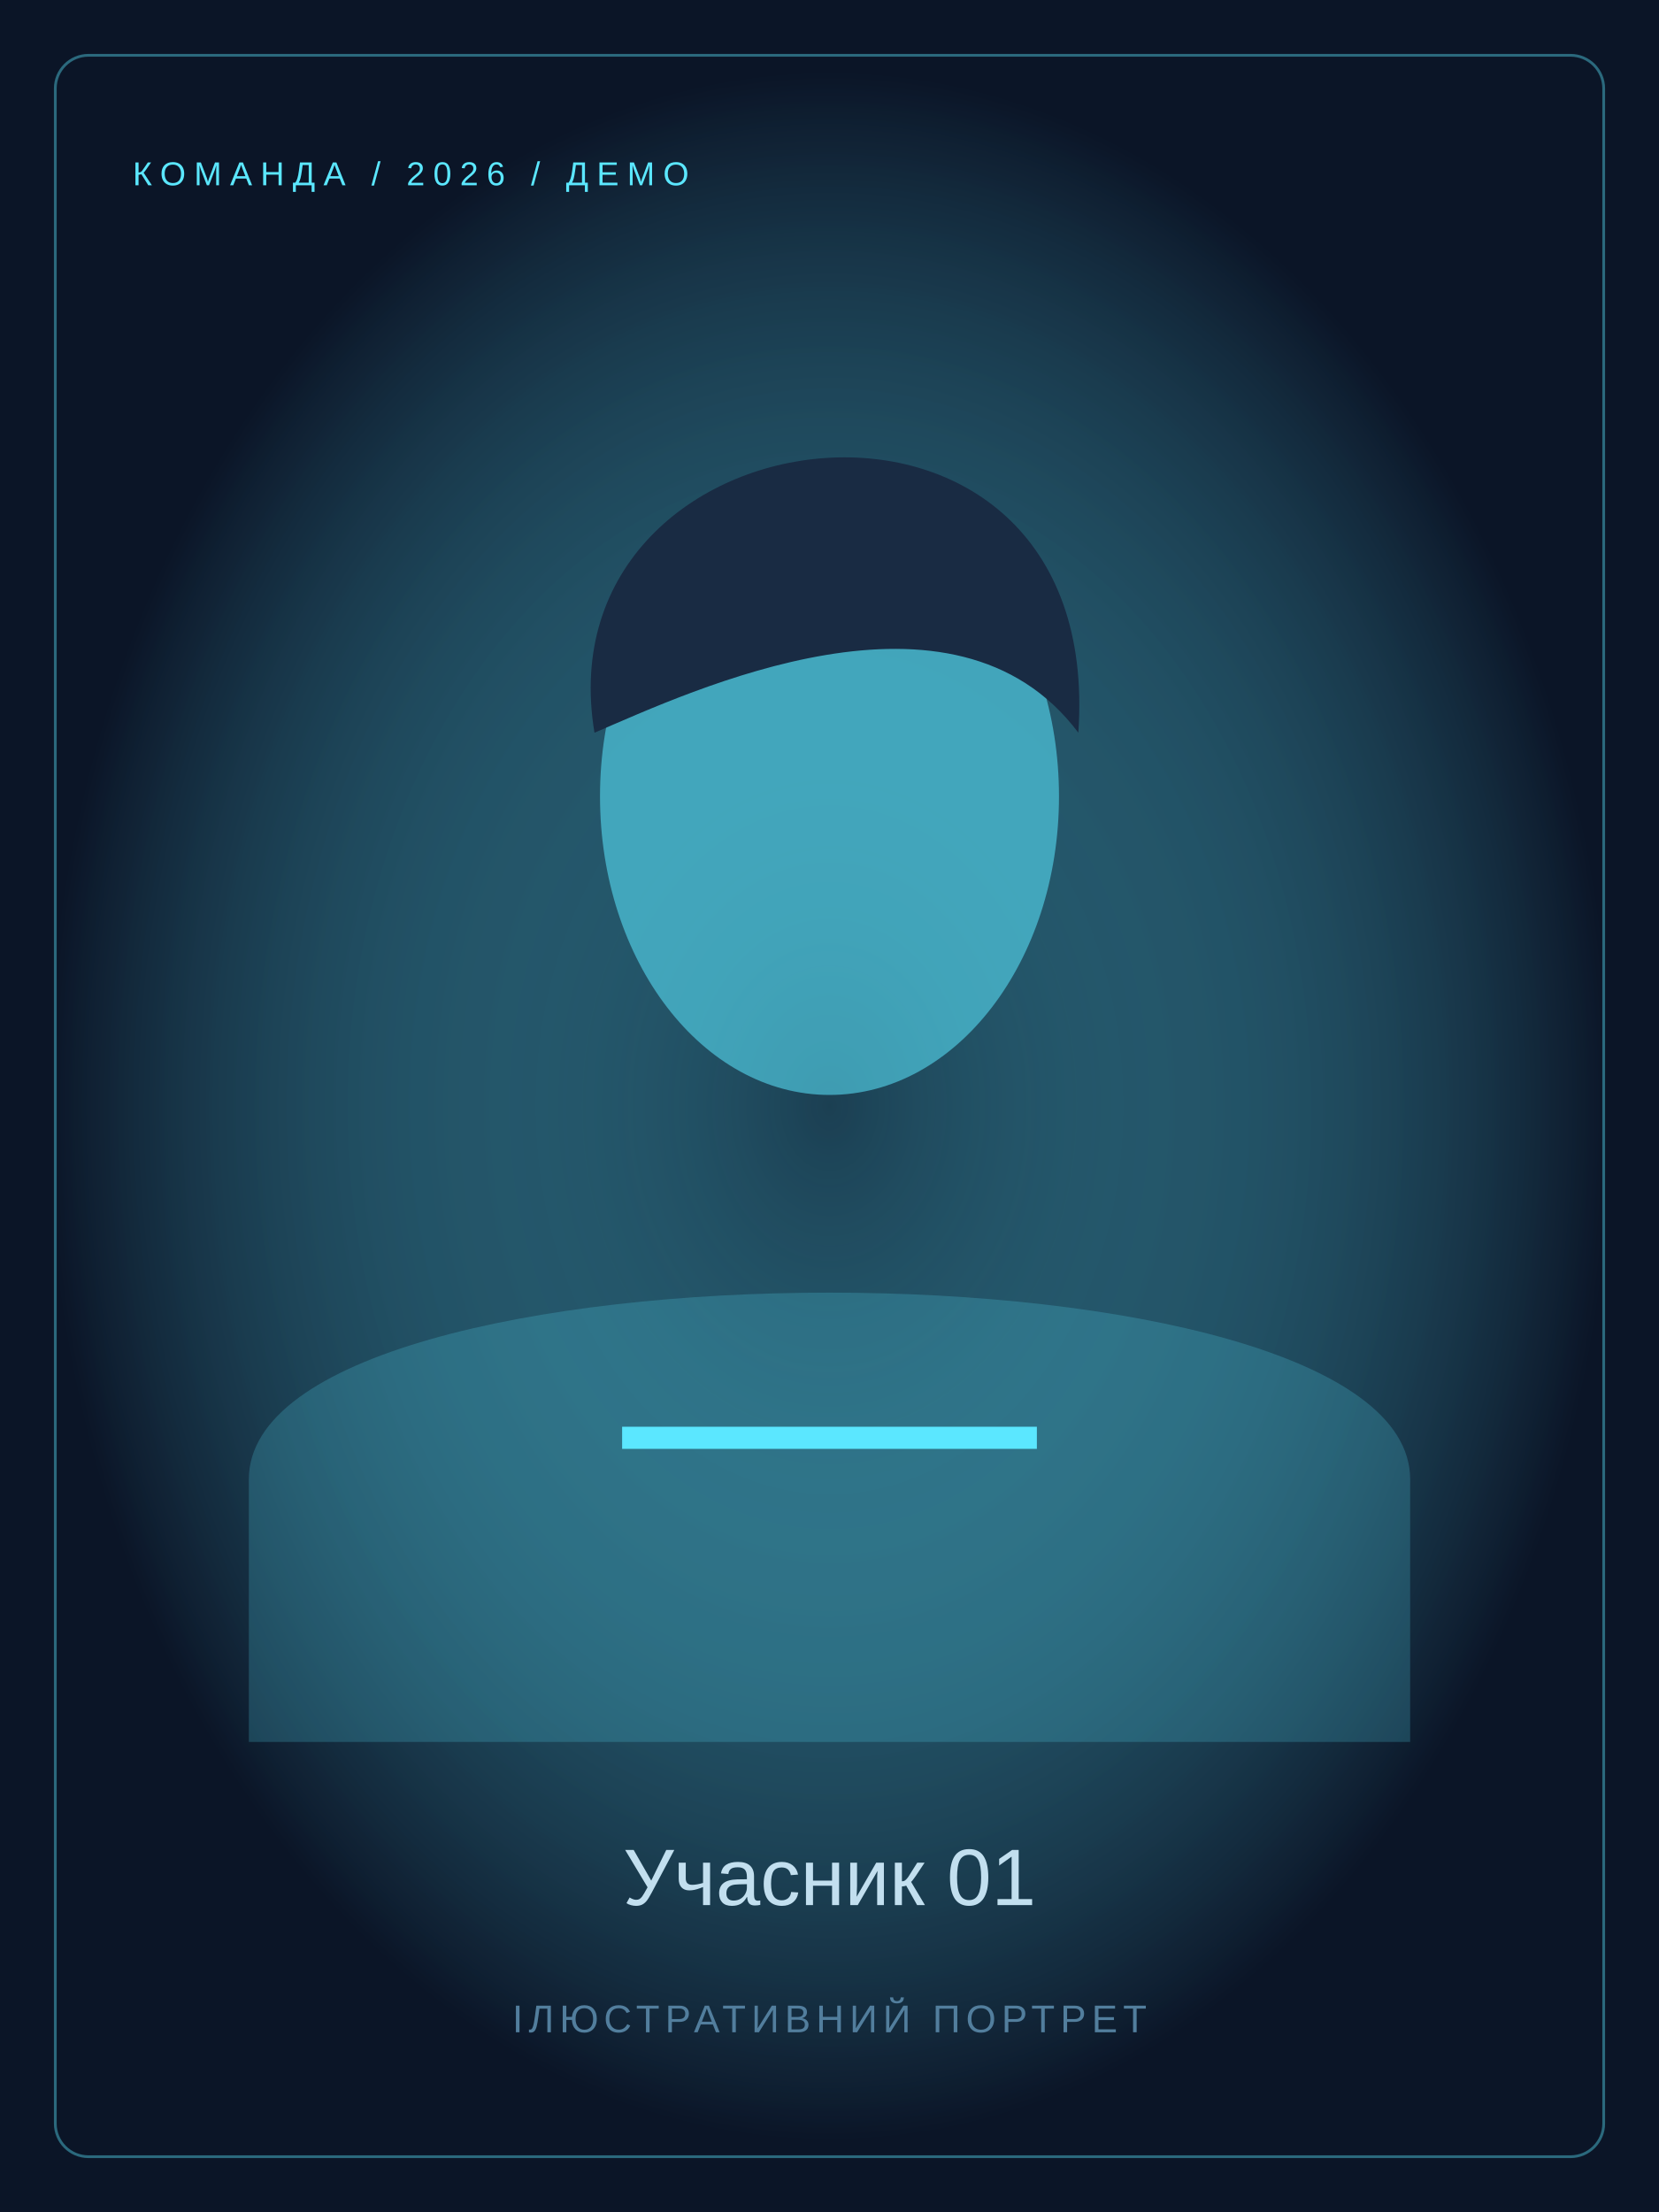
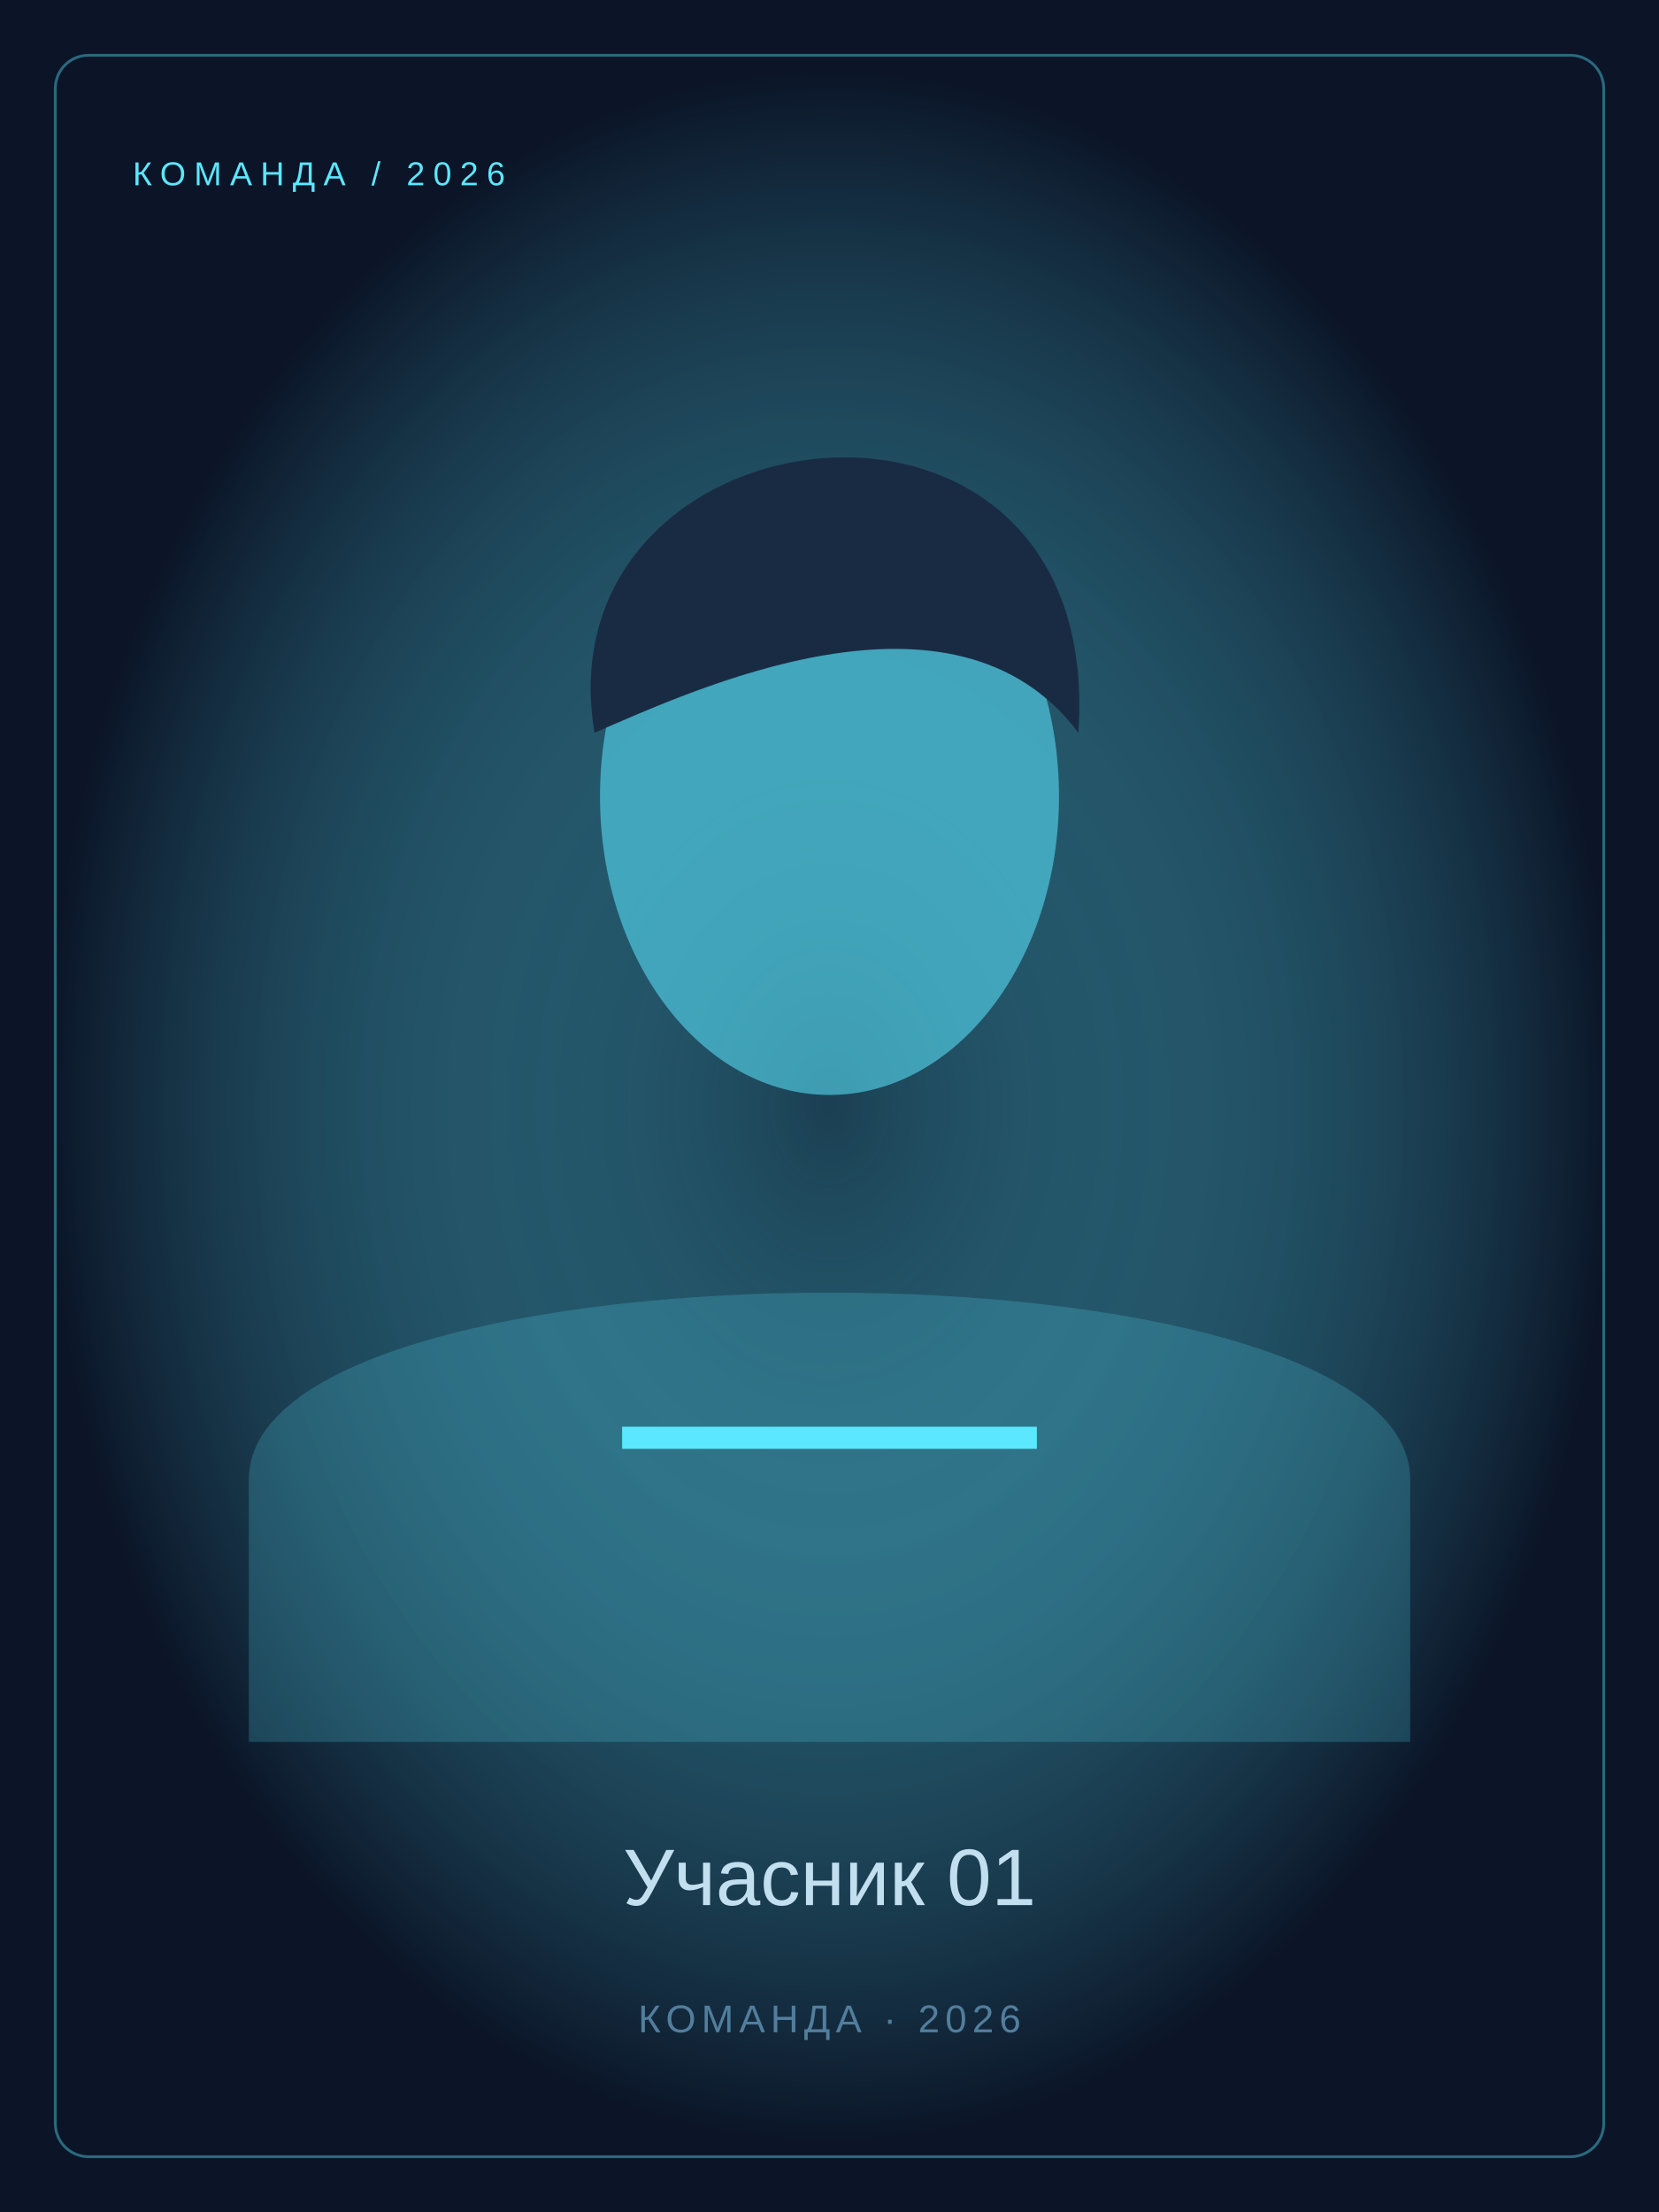
<svg xmlns="http://www.w3.org/2000/svg" width="600" height="800" viewBox="0 0 600 800">
  <defs>
    <radialGradient id="g">
      <stop stop-color="#5be7ff" stop-opacity=".2" />
      <stop offset="1" stop-color="#0b1527" />
    </radialGradient>
  </defs>
  <rect width="600" height="800" fill="#0b1527" />
  <rect x="20" y="20" width="560" height="760" rx="12" fill="url(#g)" stroke="#5be7ff" stroke-opacity=".4" />
  <path d="M90 630v-95c0-90 420-90 420 0v95" fill="#5be7ff" opacity=".2" />
  <ellipse cx="300" cy="288" rx="83" ry="108" fill="#5be7ff" opacity=".55" />
  <path d="M215 265c-20-120 185-145 175 0-45-60-140-15-175 0" fill="#192b43" />
  <path d="M225 520h150" stroke="#5be7ff" stroke-width="8" />
-   <text x="300" y="689" text-anchor="middle" font-family="Arial" font-size="29" fill="#c2dfef">Учасник 01</text>
-   <text x="300" y="735" text-anchor="middle" font-family="Arial" font-size="14" letter-spacing="2" fill="#527e9d">ІЛЮСТРАТИВНИЙ ПОРТРЕТ</text>
-   <text x="48" y="67" font-family="Arial" font-size="12" fill="#5be7ff" letter-spacing="3">КОМАНДА / 2026 / ДЕМО</text>
+   <text x="300" y="689" text-anchor="middle" font-family="Rubik,Arial,sans-serif" font-size="29" fill="#c2dfef">Учасник 01</text>
+   <text x="300" y="735" text-anchor="middle" font-family="Rubik,Arial,sans-serif" font-size="14" letter-spacing="2" fill="#527e9d">КОМАНДА · 2026</text>
+   <text x="48" y="67" font-family="Rubik,Arial,sans-serif" font-size="12" fill="#5be7ff" letter-spacing="3">КОМАНДА / 2026</text>
</svg>
